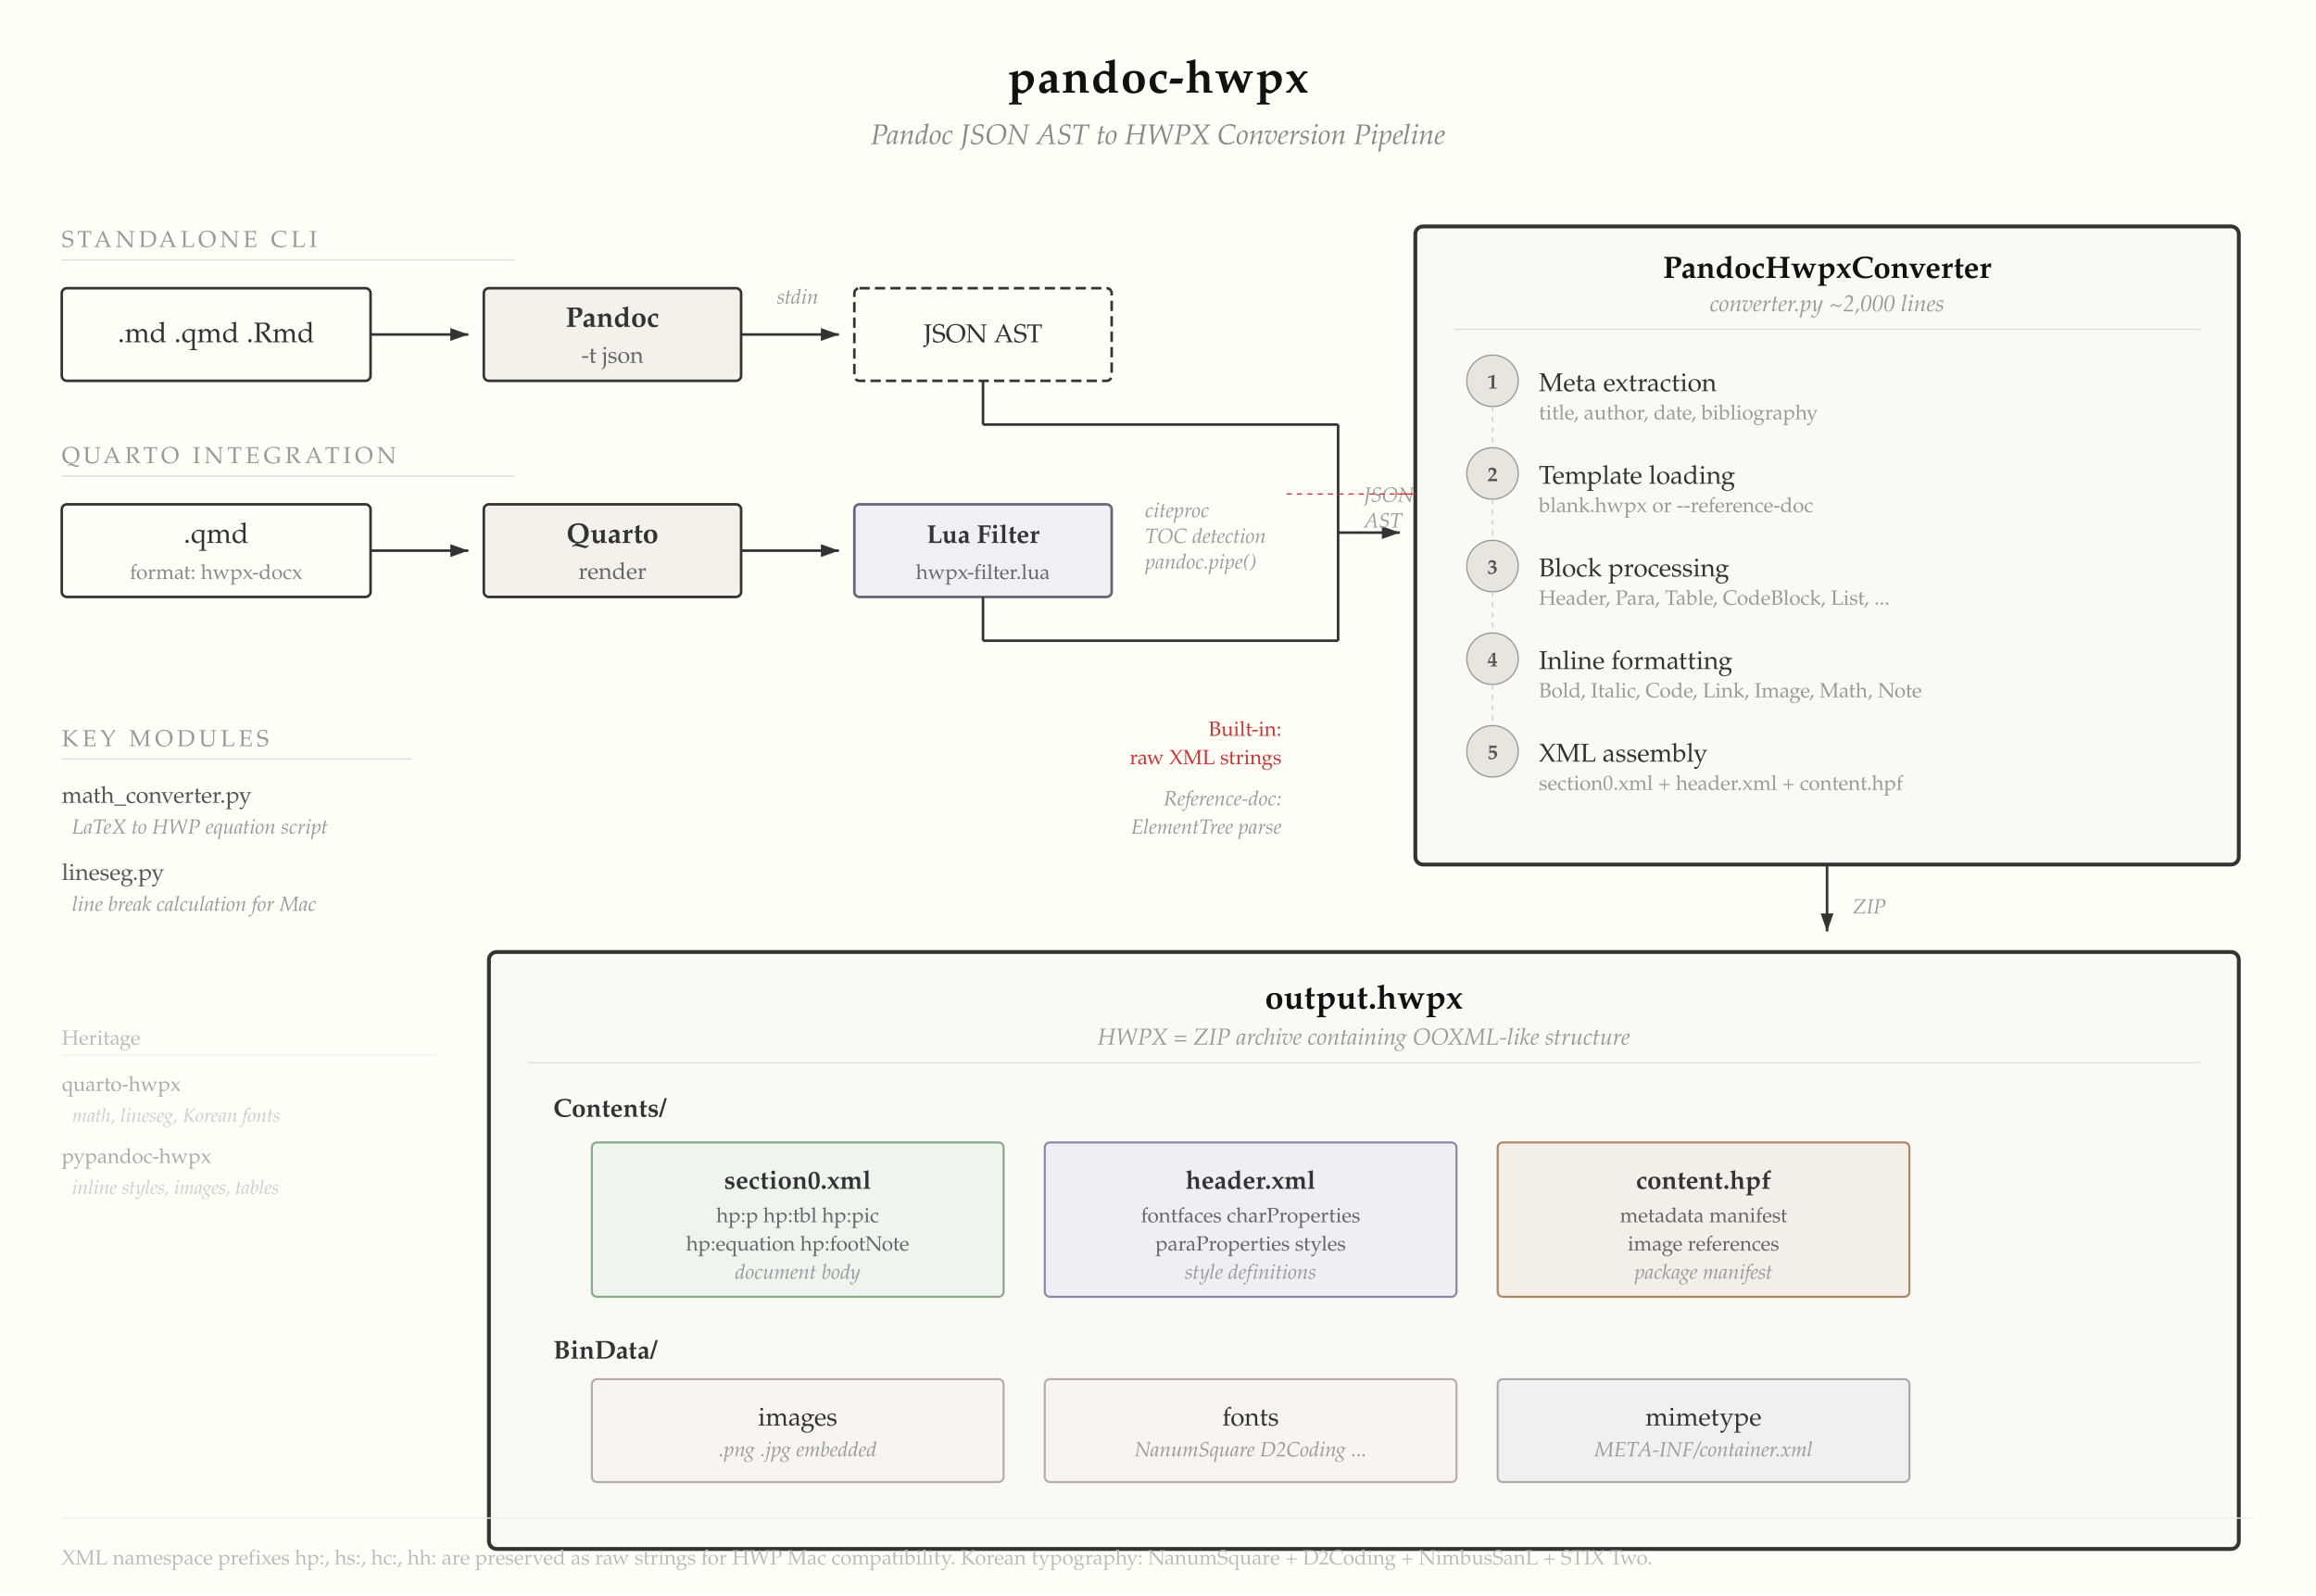
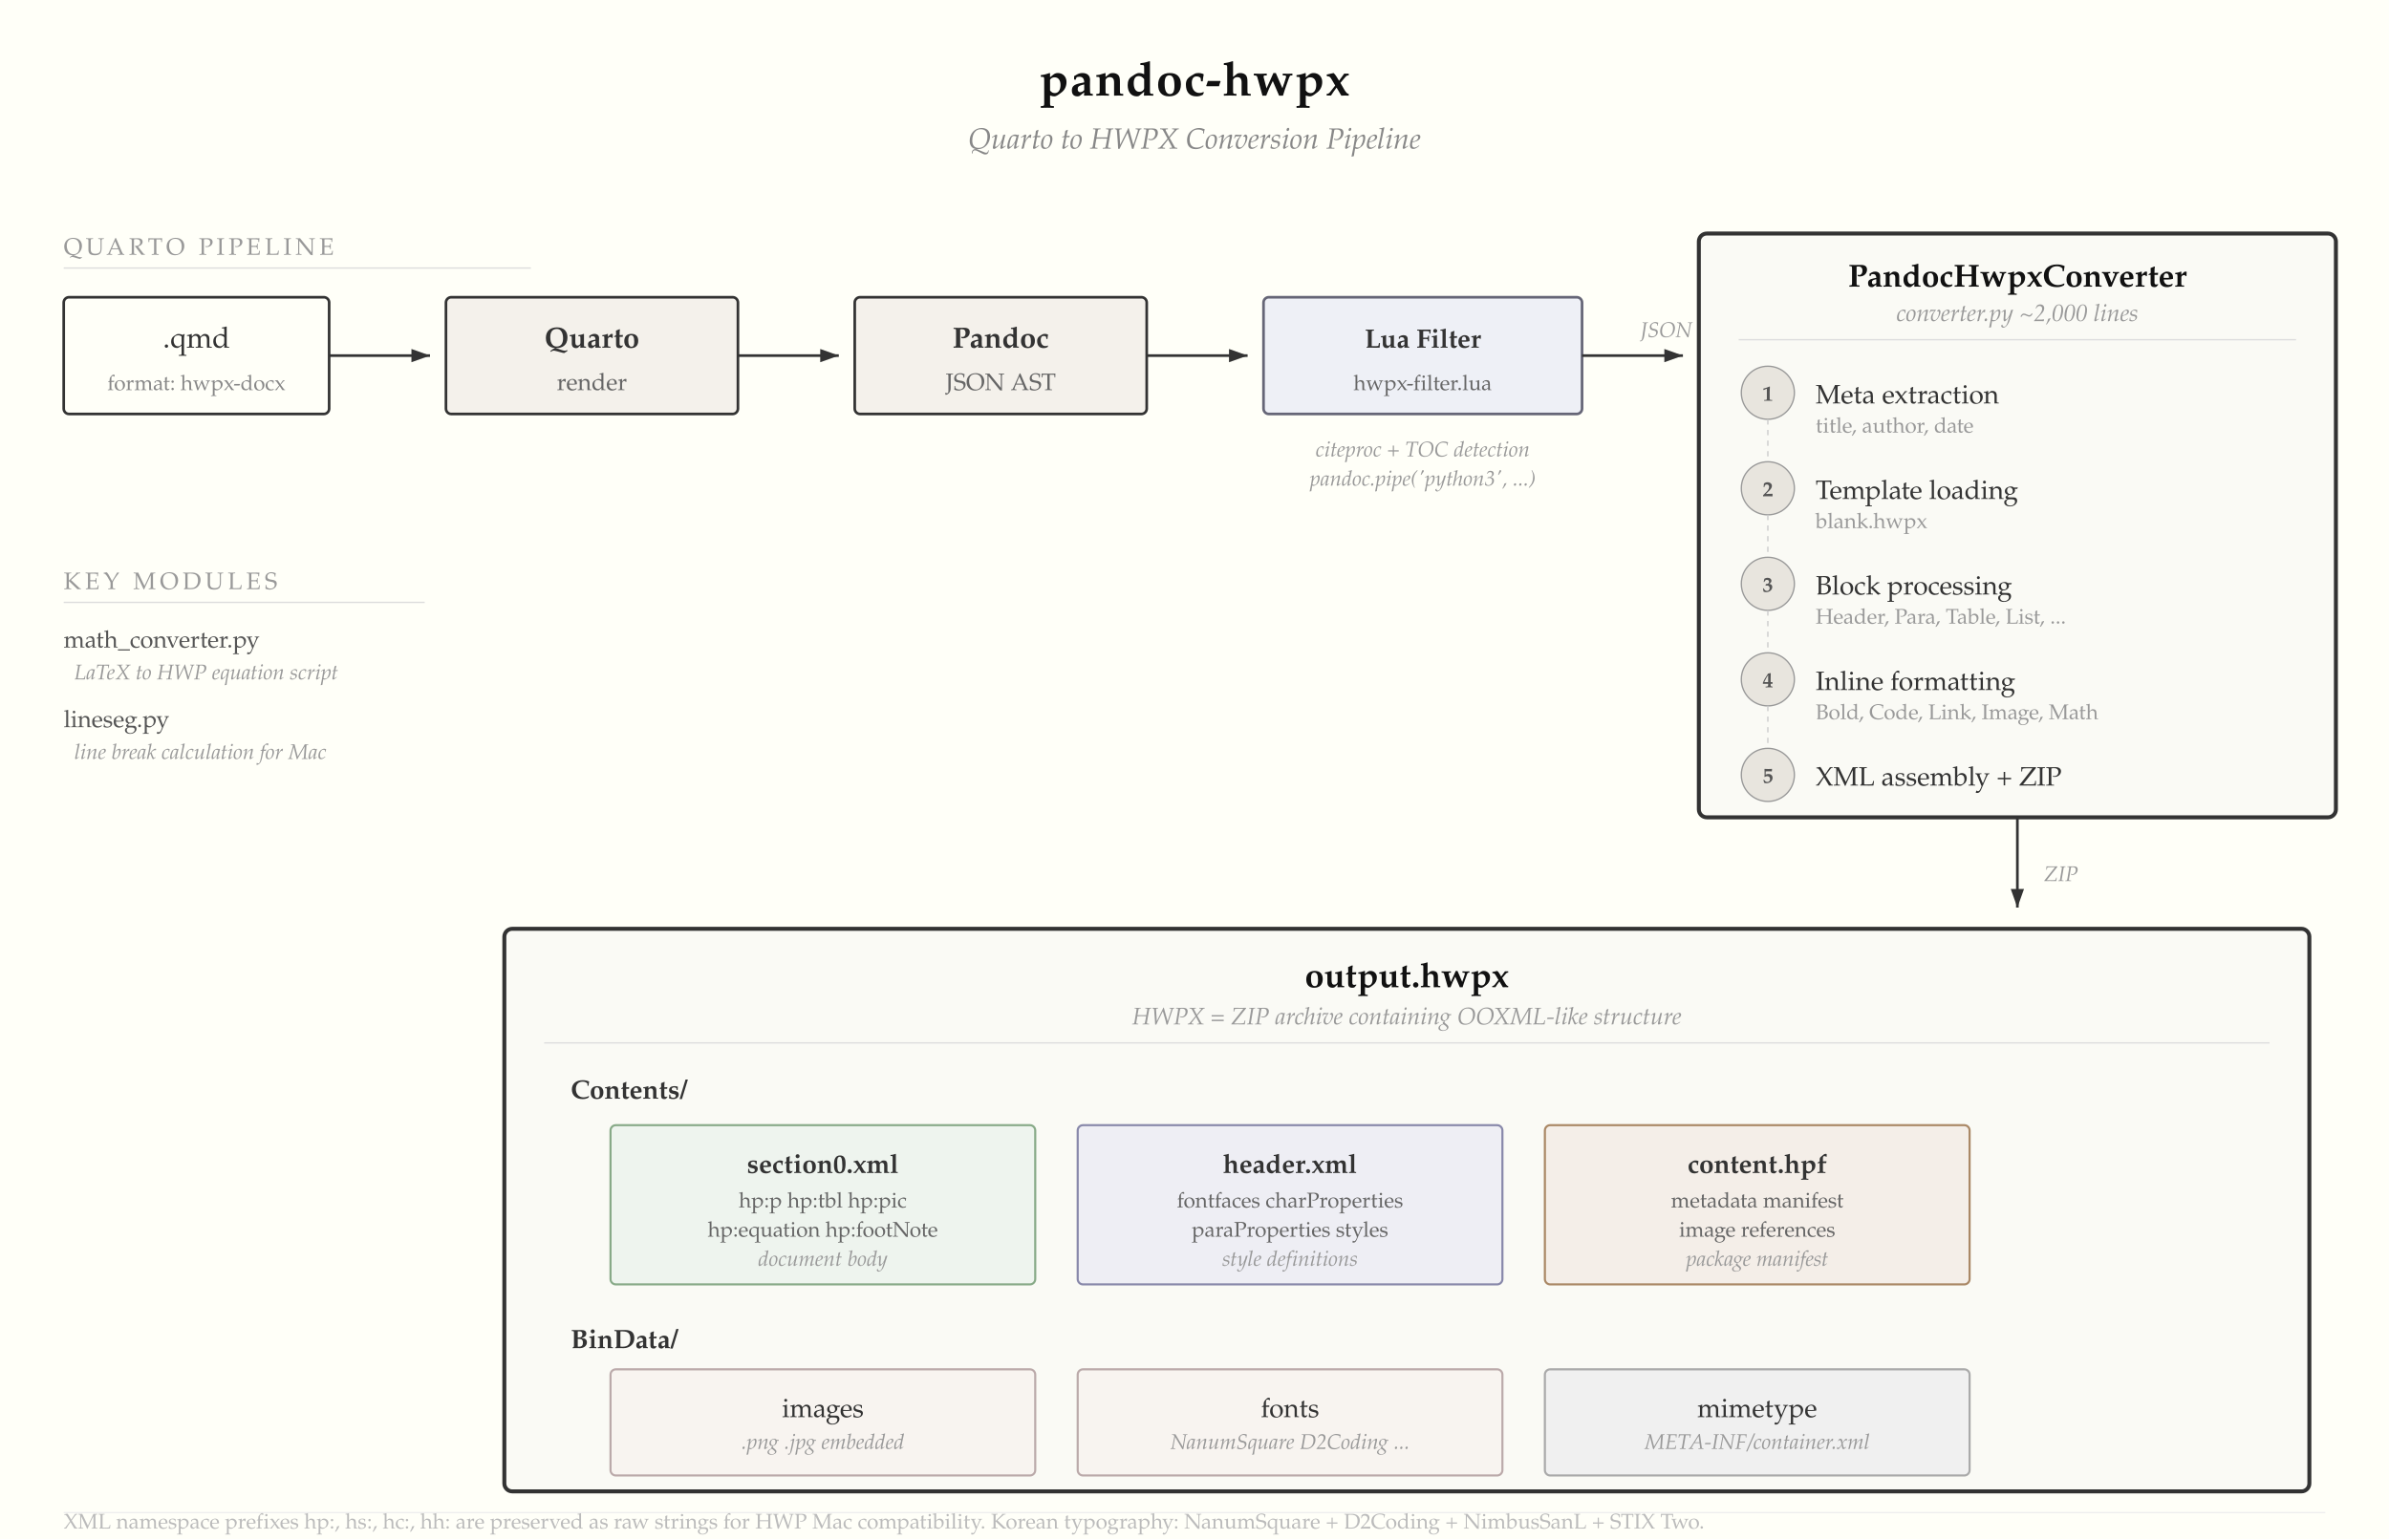
- <svg xmlns="http://www.w3.org/2000/svg" viewBox="0 0 900 620" font-family="'Palatino Linotype','Georgia','Noto Serif KR',serif">
+ <svg xmlns="http://www.w3.org/2000/svg" viewBox="0 0 900 580" font-family="'Palatino Linotype','Georgia','Noto Serif KR',serif">
  <defs>
    <marker id="arrow" markerWidth="7" markerHeight="5" refX="7" refY="2.5" orient="auto">
      <polygon points="0 0, 7 2.5, 0 5" fill="#333" />
    </marker>
-     <marker id="arrow-muted" markerWidth="7" markerHeight="5" refX="7" refY="2.5" orient="auto">
-       <polygon points="0 0, 7 2.5, 0 5" fill="#999" />
-     </marker>
  </defs>
-   <rect width="900" height="620" fill="#fffff8" />
+   <rect width="900" height="580" fill="#fffff8" />
  <text x="450" y="36" text-anchor="middle" font-size="18" fill="#111" font-weight="600" letter-spacing="0.5">pandoc-hwpx</text>
-   <text x="450" y="56" text-anchor="middle" font-size="11" fill="#888" font-style="italic">Pandoc JSON AST to HWPX Conversion Pipeline</text>
-   <text x="24" y="96" font-size="9" fill="#999" letter-spacing="1.5" font-variant="small-caps">STANDALONE CLI</text>
+   <text x="450" y="56" text-anchor="middle" font-size="11" fill="#888" font-style="italic">Quarto to HWPX Conversion Pipeline</text>
+   <text x="24" y="96" font-size="9" fill="#999" letter-spacing="1.5" font-variant="small-caps">QUARTO PIPELINE</text>
  <line x1="24" y1="101" x2="200" y2="101" stroke="#ddd" stroke-width="0.5" />
-   <rect x="24" y="112" width="120" height="36" rx="2" fill="none" stroke="#333" stroke-width="1" />
-   <text x="84" y="133" text-anchor="middle" font-size="11" fill="#333">.md  .qmd  .Rmd</text>
-   <line x1="144" y1="130" x2="182" y2="130" stroke="#333" stroke-width="1" marker-end="url(#arrow)" />
-   <rect x="188" y="112" width="100" height="36" rx="2" fill="#f4f1eb" stroke="#333" stroke-width="1" />
-   <text x="238" y="127" text-anchor="middle" font-size="11" fill="#333" font-weight="600">Pandoc</text>
-   <text x="238" y="141" text-anchor="middle" font-size="9" fill="#666">-t json</text>
-   <line x1="288" y1="130" x2="326" y2="130" stroke="#333" stroke-width="1" marker-end="url(#arrow)" />
-   <rect x="332" y="112" width="100" height="36" rx="2" fill="none" stroke="#333" stroke-width="1" stroke-dasharray="4,2" />
-   <text x="382" y="133" text-anchor="middle" font-size="10" fill="#333">JSON AST</text>
-   <text x="310" y="118" text-anchor="middle" font-size="8" fill="#999" font-style="italic">stdin</text>
-   <text x="24" y="180" font-size="9" fill="#999" letter-spacing="1.5" font-variant="small-caps">QUARTO INTEGRATION</text>
-   <line x1="24" y1="185" x2="200" y2="185" stroke="#ddd" stroke-width="0.5" />
-   <rect x="24" y="196" width="120" height="36" rx="2" fill="none" stroke="#333" stroke-width="1" />
-   <text x="84" y="211" text-anchor="middle" font-size="11" fill="#333">.qmd</text>
-   <text x="84" y="225" text-anchor="middle" font-size="8" fill="#888">format: hwpx-docx</text>
-   <line x1="144" y1="214" x2="182" y2="214" stroke="#333" stroke-width="1" marker-end="url(#arrow)" />
-   <rect x="188" y="196" width="100" height="36" rx="2" fill="#f4f1eb" stroke="#333" stroke-width="1" />
-   <text x="238" y="211" text-anchor="middle" font-size="11" fill="#333" font-weight="600">Quarto</text>
-   <text x="238" y="225" text-anchor="middle" font-size="9" fill="#666">render</text>
-   <line x1="288" y1="214" x2="326" y2="214" stroke="#333" stroke-width="1" marker-end="url(#arrow)" />
-   <rect x="332" y="196" width="100" height="36" rx="2" fill="#eef0f6" stroke="#667" stroke-width="1" />
-   <text x="382" y="211" text-anchor="middle" font-size="10" fill="#333" font-weight="600">Lua Filter</text>
-   <text x="382" y="225" text-anchor="middle" font-size="8" fill="#666">hwpx-filter.lua</text>
-   <text x="445" y="201" font-size="8" fill="#999" font-style="italic">citeproc</text>
-   <text x="445" y="211" font-size="8" fill="#999" font-style="italic">TOC detection</text>
-   <text x="445" y="221" font-size="8" fill="#999" font-style="italic">pandoc.pipe()</text>
-   <line x1="382" y1="148" x2="382" y2="165" stroke="#333" stroke-width="1" />
-   <line x1="382" y1="165" x2="520" y2="165" stroke="#333" stroke-width="1" />
-   <line x1="382" y1="232" x2="382" y2="249" stroke="#333" stroke-width="1" />
-   <line x1="382" y1="249" x2="520" y2="249" stroke="#333" stroke-width="1" />
-   <line x1="520" y1="165" x2="520" y2="249" stroke="#333" stroke-width="1" />
-   <line x1="520" y1="207" x2="544" y2="207" stroke="#333" stroke-width="1" marker-end="url(#arrow)" />
-   <text x="530" y="195" font-size="8" fill="#999" font-style="italic">JSON</text>
-   <text x="530" y="205" font-size="8" fill="#999" font-style="italic">AST</text>
-   <rect x="550" y="88" width="320" height="248" rx="3" fill="#fafaf5" stroke="#333" stroke-width="1.5" />
-   <text x="710" y="108" text-anchor="middle" font-size="12" fill="#111" font-weight="600">PandocHwpxConverter</text>
-   <text x="710" y="121" text-anchor="middle" font-size="9" fill="#999" font-style="italic">converter.py  ~2,000 lines</text>
-   <line x1="565" y1="128" x2="855" y2="128" stroke="#ddd" stroke-width="0.5" />
-   <circle cx="580" cy="148" r="10" fill="#e8e5de" stroke="#999" stroke-width="0.5" />
-   <text x="580" y="151" text-anchor="middle" font-size="8" fill="#555" font-weight="600">1</text>
-   <text x="598" y="152" font-size="10" fill="#333">Meta extraction</text>
-   <text x="598" y="163" font-size="8" fill="#999">title, author, date, bibliography</text>
-   <circle cx="580" cy="184" r="10" fill="#e8e5de" stroke="#999" stroke-width="0.5" />
-   <text x="580" y="187" text-anchor="middle" font-size="8" fill="#555" font-weight="600">2</text>
-   <text x="598" y="188" font-size="10" fill="#333">Template loading</text>
-   <text x="598" y="199" font-size="8" fill="#999">blank.hwpx  or  --reference-doc</text>
-   <circle cx="580" cy="220" r="10" fill="#e8e5de" stroke="#999" stroke-width="0.5" />
-   <text x="580" y="223" text-anchor="middle" font-size="8" fill="#555" font-weight="600">3</text>
-   <text x="598" y="224" font-size="10" fill="#333">Block processing</text>
-   <text x="598" y="235" font-size="8" fill="#999">Header, Para, Table, CodeBlock, List, ...</text>
-   <circle cx="580" cy="256" r="10" fill="#e8e5de" stroke="#999" stroke-width="0.5" />
-   <text x="580" y="259" text-anchor="middle" font-size="8" fill="#555" font-weight="600">4</text>
-   <text x="598" y="260" font-size="10" fill="#333">Inline formatting</text>
-   <text x="598" y="271" font-size="8" fill="#999">Bold, Italic, Code, Link, Image, Math, Note</text>
-   <circle cx="580" cy="292" r="10" fill="#e8e5de" stroke="#999" stroke-width="0.5" />
-   <text x="580" y="295" text-anchor="middle" font-size="8" fill="#555" font-weight="600">5</text>
-   <text x="598" y="296" font-size="10" fill="#333">XML assembly</text>
-   <text x="598" y="307" font-size="8" fill="#999">section0.xml + header.xml + content.hpf</text>
-   <line x1="580" y1="158" x2="580" y2="174" stroke="#ccc" stroke-width="0.5" stroke-dasharray="2,2" />
-   <line x1="580" y1="194" x2="580" y2="210" stroke="#ccc" stroke-width="0.5" stroke-dasharray="2,2" />
-   <line x1="580" y1="230" x2="580" y2="246" stroke="#ccc" stroke-width="0.5" stroke-dasharray="2,2" />
-   <line x1="580" y1="266" x2="580" y2="282" stroke="#ccc" stroke-width="0.5" stroke-dasharray="2,2" />
-   <line x1="710" y1="336" x2="710" y2="362" stroke="#333" stroke-width="1" marker-end="url(#arrow)" />
-   <text x="720" y="355" font-size="8" fill="#999" font-style="italic">ZIP</text>
-   <rect x="190" y="370" width="680" height="232" rx="3" fill="#fafaf5" stroke="#333" stroke-width="1.5" />
-   <text x="530" y="392" text-anchor="middle" font-size="13" fill="#111" font-weight="600">output.hwpx</text>
-   <text x="530" y="406" text-anchor="middle" font-size="9" fill="#999" font-style="italic">HWPX = ZIP archive containing OOXML-like structure</text>
-   <line x1="205" y1="413" x2="855" y2="413" stroke="#ddd" stroke-width="0.5" />
-   <text x="215" y="434" font-size="10" fill="#333" font-weight="600">Contents/</text>
-   <rect x="230" y="444" width="160" height="60" rx="2" fill="#eef4ee" stroke="#8a8" stroke-width="0.8" />
-   <text x="310" y="462" text-anchor="middle" font-size="10" fill="#333" font-weight="600">section0.xml</text>
-   <text x="310" y="475" text-anchor="middle" font-size="8" fill="#666">hp:p  hp:tbl  hp:pic</text>
-   <text x="310" y="486" text-anchor="middle" font-size="8" fill="#666">hp:equation  hp:footNote</text>
-   <text x="310" y="497" text-anchor="middle" font-size="8" fill="#999" font-style="italic">document body</text>
-   <rect x="406" y="444" width="160" height="60" rx="2" fill="#eeeef4" stroke="#88a" stroke-width="0.8" />
-   <text x="486" y="462" text-anchor="middle" font-size="10" fill="#333" font-weight="600">header.xml</text>
-   <text x="486" y="475" text-anchor="middle" font-size="8" fill="#666">fontfaces  charProperties</text>
-   <text x="486" y="486" text-anchor="middle" font-size="8" fill="#666">paraProperties  styles</text>
-   <text x="486" y="497" text-anchor="middle" font-size="8" fill="#999" font-style="italic">style definitions</text>
-   <rect x="582" y="444" width="160" height="60" rx="2" fill="#f4eee8" stroke="#a86" stroke-width="0.8" />
-   <text x="662" y="462" text-anchor="middle" font-size="10" fill="#333" font-weight="600">content.hpf</text>
-   <text x="662" y="475" text-anchor="middle" font-size="8" fill="#666">metadata  manifest</text>
-   <text x="662" y="486" text-anchor="middle" font-size="8" fill="#666">image references</text>
-   <text x="662" y="497" text-anchor="middle" font-size="8" fill="#999" font-style="italic">package manifest</text>
-   <text x="215" y="528" font-size="10" fill="#333" font-weight="600">BinData/</text>
-   <rect x="230" y="536" width="160" height="40" rx="2" fill="#f8f4f0" stroke="#baa" stroke-width="0.8" />
-   <text x="310" y="554" text-anchor="middle" font-size="10" fill="#333">images</text>
-   <text x="310" y="566" text-anchor="middle" font-size="8" fill="#999" font-style="italic">.png  .jpg  embedded</text>
-   <rect x="406" y="536" width="160" height="40" rx="2" fill="#f8f4f0" stroke="#baa" stroke-width="0.8" />
-   <text x="486" y="554" text-anchor="middle" font-size="10" fill="#333">fonts</text>
-   <text x="486" y="566" text-anchor="middle" font-size="8" fill="#999" font-style="italic">NanumSquare  D2Coding  ...</text>
-   <rect x="582" y="536" width="160" height="40" rx="2" fill="#f0f0f0" stroke="#aaa" stroke-width="0.8" />
-   <text x="662" y="554" text-anchor="middle" font-size="10" fill="#333">mimetype</text>
-   <text x="662" y="566" text-anchor="middle" font-size="8" fill="#999" font-style="italic">META-INF/container.xml</text>
-   <line x1="543" y1="192" x2="550" y2="192" stroke="#c33" stroke-width="0.5" />
-   <line x1="500" y1="192" x2="543" y2="192" stroke="#c33" stroke-width="0.5" stroke-dasharray="2,2" />
-   <text x="498" y="286" font-size="8" fill="#c33" text-anchor="end">Built-in:</text>
-   <text x="498" y="297" font-size="8" fill="#c33" text-anchor="end">raw XML strings</text>
-   <text x="498" y="313" font-size="8" fill="#999" text-anchor="end" font-style="italic">Reference-doc:</text>
-   <text x="498" y="324" font-size="8" fill="#999" text-anchor="end" font-style="italic">ElementTree parse</text>
-   <text x="24" y="290" font-size="9" fill="#999" letter-spacing="1.5" font-variant="small-caps">KEY MODULES</text>
-   <line x1="24" y1="295" x2="160" y2="295" stroke="#ddd" stroke-width="0.5" />
-   <text x="24" y="312" font-size="9" fill="#555">math_converter.py</text>
-   <text x="28" y="324" font-size="8" fill="#999" font-style="italic">LaTeX  to  HWP equation script</text>
-   <text x="24" y="342" font-size="9" fill="#555">lineseg.py</text>
-   <text x="28" y="354" font-size="8" fill="#999" font-style="italic">line break calculation for Mac</text>
-   <text x="24" y="406" font-size="8" fill="#bbb">Heritage</text>
-   <line x1="24" y1="410" x2="170" y2="410" stroke="#eee" stroke-width="0.5" />
-   <text x="24" y="424" font-size="8" fill="#aaa">quarto-hwpx</text>
-   <text x="28" y="436" font-size="7.5" fill="#ccc" font-style="italic">math, lineseg, Korean fonts</text>
-   <text x="24" y="452" font-size="8" fill="#aaa">pypandoc-hwpx</text>
-   <text x="28" y="464" font-size="7.5" fill="#ccc" font-style="italic">inline styles, images, tables</text>
-   <line x1="24" y1="590" x2="876" y2="590" stroke="#eee" stroke-width="0.5" />
-   <text x="24" y="608" font-size="8" fill="#bbb">XML namespace prefixes hp:, hs:, hc:, hh: are preserved as raw strings for HWP Mac compatibility.  Korean typography: NanumSquare + D2Coding + NimbusSanL + STIX Two.</text>
+   <rect x="24" y="112" width="100" height="44" rx="2" fill="none" stroke="#333" stroke-width="1" />
+   <text x="74" y="131" text-anchor="middle" font-size="11" fill="#333">.qmd</text>
+   <text x="74" y="147" text-anchor="middle" font-size="8" fill="#888">format: hwpx-docx</text>
+   <line x1="124" y1="134" x2="162" y2="134" stroke="#333" stroke-width="1" marker-end="url(#arrow)" />
+   <rect x="168" y="112" width="110" height="44" rx="2" fill="#f4f1eb" stroke="#333" stroke-width="1" />
+   <text x="223" y="131" text-anchor="middle" font-size="11" fill="#333" font-weight="600">Quarto</text>
+   <text x="223" y="147" text-anchor="middle" font-size="9" fill="#666">render</text>
+   <line x1="278" y1="134" x2="316" y2="134" stroke="#333" stroke-width="1" marker-end="url(#arrow)" />
+   <rect x="322" y="112" width="110" height="44" rx="2" fill="#f4f1eb" stroke="#333" stroke-width="1" />
+   <text x="377" y="131" text-anchor="middle" font-size="11" fill="#333" font-weight="600">Pandoc</text>
+   <text x="377" y="147" text-anchor="middle" font-size="9" fill="#666">JSON AST</text>
+   <line x1="432" y1="134" x2="470" y2="134" stroke="#333" stroke-width="1" marker-end="url(#arrow)" />
+   <rect x="476" y="112" width="120" height="44" rx="2" fill="#eef0f6" stroke="#667" stroke-width="1" />
+   <text x="536" y="131" text-anchor="middle" font-size="10" fill="#333" font-weight="600">Lua Filter</text>
+   <text x="536" y="147" text-anchor="middle" font-size="8" fill="#666">hwpx-filter.lua</text>
+   <text x="536" y="172" text-anchor="middle" font-size="8" fill="#999" font-style="italic">citeproc + TOC detection</text>
+   <text x="536" y="183" text-anchor="middle" font-size="8" fill="#999" font-style="italic">pandoc.pipe('python3', ...)</text>
+   <line x1="596" y1="134" x2="634" y2="134" stroke="#333" stroke-width="1" marker-end="url(#arrow)" />
+   <text x="618" y="127" font-size="8" fill="#999" font-style="italic">JSON</text>
+   <rect x="640" y="88" width="240" height="220" rx="3" fill="#fafaf5" stroke="#333" stroke-width="1.5" />
+   <text x="760" y="108" text-anchor="middle" font-size="12" fill="#111" font-weight="600">PandocHwpxConverter</text>
+   <text x="760" y="121" text-anchor="middle" font-size="9" fill="#999" font-style="italic">converter.py  ~2,000 lines</text>
+   <line x1="655" y1="128" x2="865" y2="128" stroke="#ddd" stroke-width="0.5" />
+   <circle cx="666" cy="148" r="10" fill="#e8e5de" stroke="#999" stroke-width="0.5" />
+   <text x="666" y="151" text-anchor="middle" font-size="8" fill="#555" font-weight="600">1</text>
+   <text x="684" y="152" font-size="10" fill="#333">Meta extraction</text>
+   <text x="684" y="163" font-size="8" fill="#999">title, author, date</text>
+   <circle cx="666" cy="184" r="10" fill="#e8e5de" stroke="#999" stroke-width="0.5" />
+   <text x="666" y="187" text-anchor="middle" font-size="8" fill="#555" font-weight="600">2</text>
+   <text x="684" y="188" font-size="10" fill="#333">Template loading</text>
+   <text x="684" y="199" font-size="8" fill="#999">blank.hwpx</text>
+   <circle cx="666" cy="220" r="10" fill="#e8e5de" stroke="#999" stroke-width="0.5" />
+   <text x="666" y="223" text-anchor="middle" font-size="8" fill="#555" font-weight="600">3</text>
+   <text x="684" y="224" font-size="10" fill="#333">Block processing</text>
+   <text x="684" y="235" font-size="8" fill="#999">Header, Para, Table, List, ...</text>
+   <circle cx="666" cy="256" r="10" fill="#e8e5de" stroke="#999" stroke-width="0.5" />
+   <text x="666" y="259" text-anchor="middle" font-size="8" fill="#555" font-weight="600">4</text>
+   <text x="684" y="260" font-size="10" fill="#333">Inline formatting</text>
+   <text x="684" y="271" font-size="8" fill="#999">Bold, Code, Link, Image, Math</text>
+   <circle cx="666" cy="292" r="10" fill="#e8e5de" stroke="#999" stroke-width="0.5" />
+   <text x="666" y="295" text-anchor="middle" font-size="8" fill="#555" font-weight="600">5</text>
+   <text x="684" y="296" font-size="10" fill="#333">XML assembly + ZIP</text>
+   <line x1="666" y1="158" x2="666" y2="174" stroke="#ccc" stroke-width="0.5" stroke-dasharray="2,2" />
+   <line x1="666" y1="194" x2="666" y2="210" stroke="#ccc" stroke-width="0.5" stroke-dasharray="2,2" />
+   <line x1="666" y1="230" x2="666" y2="246" stroke="#ccc" stroke-width="0.5" stroke-dasharray="2,2" />
+   <line x1="666" y1="266" x2="666" y2="282" stroke="#ccc" stroke-width="0.5" stroke-dasharray="2,2" />
+   <line x1="760" y1="308" x2="760" y2="342" stroke="#333" stroke-width="1" marker-end="url(#arrow)" />
+   <text x="770" y="332" font-size="8" fill="#999" font-style="italic">ZIP</text>
+   <text x="24" y="222" font-size="9" fill="#999" letter-spacing="1.5" font-variant="small-caps">KEY MODULES</text>
+   <line x1="24" y1="227" x2="160" y2="227" stroke="#ddd" stroke-width="0.5" />
+   <text x="24" y="244" font-size="9" fill="#555">math_converter.py</text>
+   <text x="28" y="256" font-size="8" fill="#999" font-style="italic">LaTeX to HWP equation script</text>
+   <text x="24" y="274" font-size="9" fill="#555">lineseg.py</text>
+   <text x="28" y="286" font-size="8" fill="#999" font-style="italic">line break calculation for Mac</text>
+   <rect x="190" y="350" width="680" height="212" rx="3" fill="#fafaf5" stroke="#333" stroke-width="1.5" />
+   <text x="530" y="372" text-anchor="middle" font-size="13" fill="#111" font-weight="600">output.hwpx</text>
+   <text x="530" y="386" text-anchor="middle" font-size="9" fill="#999" font-style="italic">HWPX = ZIP archive containing OOXML-like structure</text>
+   <line x1="205" y1="393" x2="855" y2="393" stroke="#ddd" stroke-width="0.5" />
+   <text x="215" y="414" font-size="10" fill="#333" font-weight="600">Contents/</text>
+   <rect x="230" y="424" width="160" height="60" rx="2" fill="#eef4ee" stroke="#8a8" stroke-width="0.8" />
+   <text x="310" y="442" text-anchor="middle" font-size="10" fill="#333" font-weight="600">section0.xml</text>
+   <text x="310" y="455" text-anchor="middle" font-size="8" fill="#666">hp:p  hp:tbl  hp:pic</text>
+   <text x="310" y="466" text-anchor="middle" font-size="8" fill="#666">hp:equation  hp:footNote</text>
+   <text x="310" y="477" text-anchor="middle" font-size="8" fill="#999" font-style="italic">document body</text>
+   <rect x="406" y="424" width="160" height="60" rx="2" fill="#eeeef4" stroke="#88a" stroke-width="0.8" />
+   <text x="486" y="442" text-anchor="middle" font-size="10" fill="#333" font-weight="600">header.xml</text>
+   <text x="486" y="455" text-anchor="middle" font-size="8" fill="#666">fontfaces  charProperties</text>
+   <text x="486" y="466" text-anchor="middle" font-size="8" fill="#666">paraProperties  styles</text>
+   <text x="486" y="477" text-anchor="middle" font-size="8" fill="#999" font-style="italic">style definitions</text>
+   <rect x="582" y="424" width="160" height="60" rx="2" fill="#f4eee8" stroke="#a86" stroke-width="0.8" />
+   <text x="662" y="442" text-anchor="middle" font-size="10" fill="#333" font-weight="600">content.hpf</text>
+   <text x="662" y="455" text-anchor="middle" font-size="8" fill="#666">metadata  manifest</text>
+   <text x="662" y="466" text-anchor="middle" font-size="8" fill="#666">image references</text>
+   <text x="662" y="477" text-anchor="middle" font-size="8" fill="#999" font-style="italic">package manifest</text>
+   <text x="215" y="508" font-size="10" fill="#333" font-weight="600">BinData/</text>
+   <rect x="230" y="516" width="160" height="40" rx="2" fill="#f8f4f0" stroke="#baa" stroke-width="0.8" />
+   <text x="310" y="534" text-anchor="middle" font-size="10" fill="#333">images</text>
+   <text x="310" y="546" text-anchor="middle" font-size="8" fill="#999" font-style="italic">.png  .jpg  embedded</text>
+   <rect x="406" y="516" width="160" height="40" rx="2" fill="#f8f4f0" stroke="#baa" stroke-width="0.8" />
+   <text x="486" y="534" text-anchor="middle" font-size="10" fill="#333">fonts</text>
+   <text x="486" y="546" text-anchor="middle" font-size="8" fill="#999" font-style="italic">NanumSquare  D2Coding  ...</text>
+   <rect x="582" y="516" width="160" height="40" rx="2" fill="#f0f0f0" stroke="#aaa" stroke-width="0.8" />
+   <text x="662" y="534" text-anchor="middle" font-size="10" fill="#333">mimetype</text>
+   <text x="662" y="546" text-anchor="middle" font-size="8" fill="#999" font-style="italic">META-INF/container.xml</text>
+   <line x1="24" y1="570" x2="876" y2="570" stroke="#eee" stroke-width="0.5" />
+   <text x="24" y="576" font-size="8" fill="#bbb">XML namespace prefixes hp:, hs:, hc:, hh: are preserved as raw strings for HWP Mac compatibility.  Korean typography: NanumSquare + D2Coding + NimbusSanL + STIX Two.</text>
</svg>
